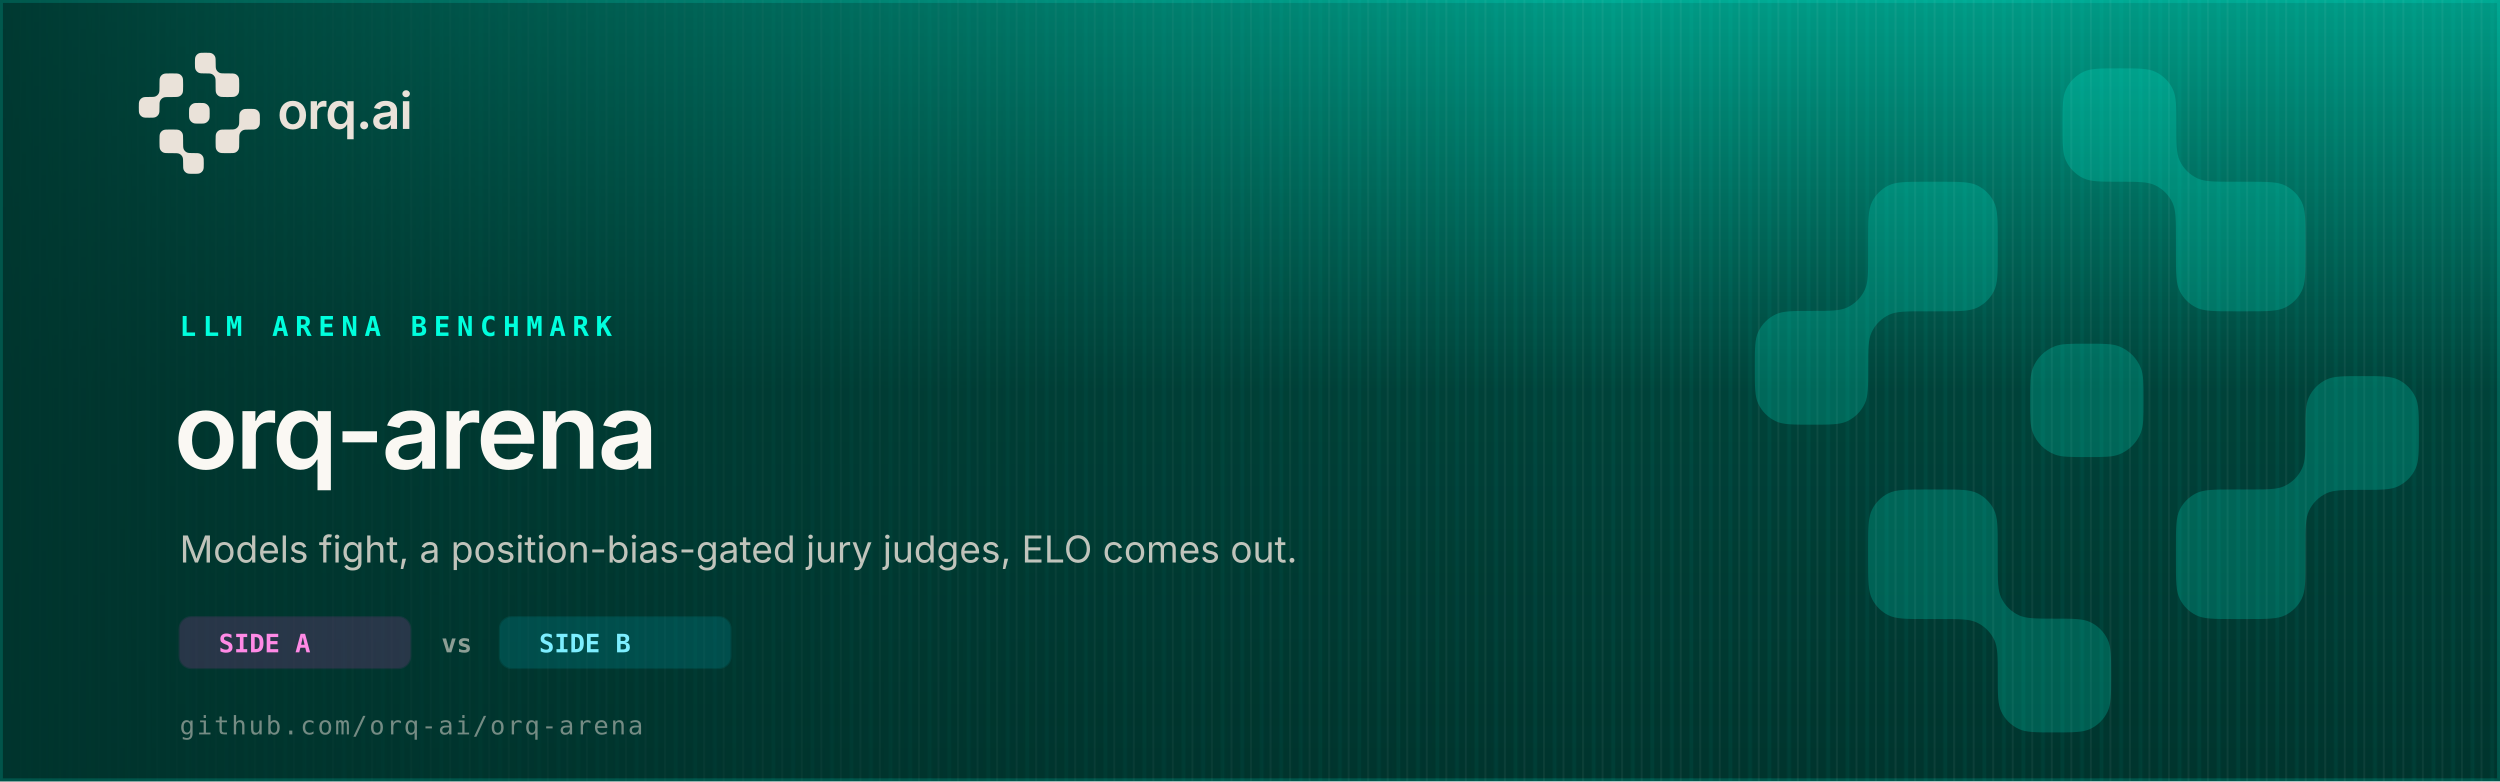
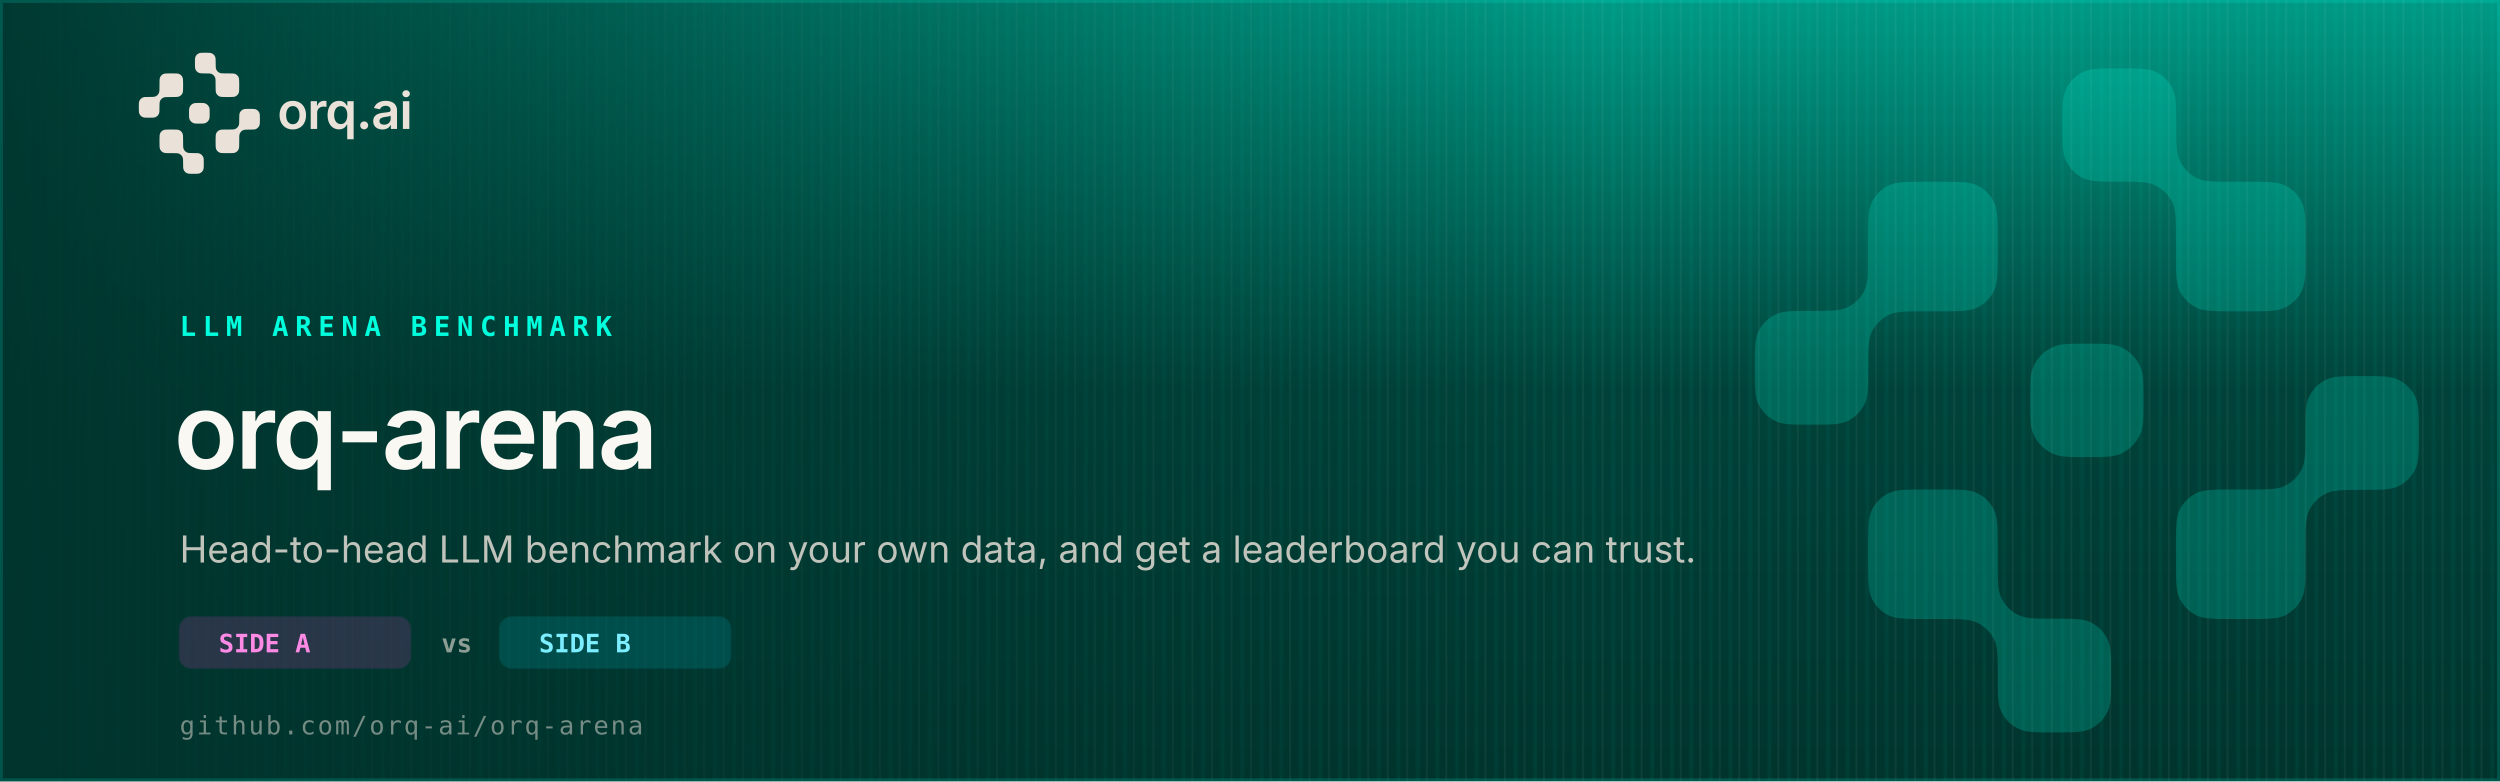
<svg xmlns="http://www.w3.org/2000/svg" viewBox="0 0 1280 400" width="1280" height="400" font-family="'Helvetica Neue', 'Inter', Arial, sans-serif">
  <defs>
    <linearGradient id="wash" x1="0" y1="0" x2="0" y2="1">
      <stop offset="0" stop-color="#00FFDD" stop-opacity="0.50" />
      <stop offset="0.5" stop-color="#00FFDD" stop-opacity="0.07" />
      <stop offset="1" stop-color="#00FFDD" stop-opacity="0" />
    </linearGradient>
    <linearGradient id="fade" x1="0" y1="0" x2="1" y2="0">
      <stop offset="0" stop-color="#00342D" stop-opacity="0.95" />
      <stop offset="1" stop-color="#00342D" stop-opacity="0" />
    </linearGradient>
    <pattern id="streak" width="10" height="400" patternUnits="userSpaceOnUse">
      <rect x="0" width="1" height="400" fill="#FFFFFF" opacity="0.05" />
      <rect x="5" width="2" height="400" fill="#00FFDD" opacity="0.045" />
    </pattern>
    <g id="mark" fill="currentColor" transform="translate(-57,-50)">
      <path d="M83.591 27.805C83.591 30.878 83.591 32.415 82.993 33.589C82.467 34.622 81.628 35.461 80.595 35.987C79.421 36.585 77.884 36.585 74.811 36.585H72.86C69.786 36.585 68.249 36.585 67.076 35.987C66.043 35.461 65.204 34.622 64.677 33.589C64.079 32.415 64.079 30.878 64.079 27.805V25.61C64.079 22.766 64.079 21.344 63.565 20.242C63.02 19.072 62.08 18.133 60.911 17.587C59.808 17.073 58.386 17.073 55.543 17.073C52.699 17.073 51.277 17.073 50.175 16.559C49.005 16.014 48.065 15.074 47.52 13.905C47.006 12.802 47.006 11.38 47.006 8.537C47.006 5.693 47.006 4.271 47.52 3.169C48.065 1.999 49.005 1.059 50.175 0.514C51.277 0 52.709 0 55.573 0C58.437 0 59.869 0 60.971 0.514C62.141 1.059 63.081 1.999 63.626 3.169C64.14 4.271 64.14 5.693 64.14 8.537C64.14 11.38 64.14 12.802 64.654 13.905C65.199 15.074 66.139 16.014 67.308 16.559C68.411 17.073 69.833 17.073 72.677 17.073H74.811C77.884 17.073 79.421 17.073 80.595 17.671C81.628 18.197 82.467 19.037 82.993 20.07C83.591 21.244 83.591 22.78 83.591 25.854V27.805Z" />
      <path d="M28.469 17.073C31.543 17.073 33.08 17.073 34.254 17.671C35.286 18.197 36.126 19.037 36.652 20.07C37.25 21.244 37.25 22.78 37.25 25.854V27.805C37.25 30.878 37.25 32.415 36.652 33.589C36.126 34.622 35.286 35.461 34.254 35.987C33.08 36.585 31.543 36.585 28.469 36.585H26.274C23.431 36.585 22.009 36.585 20.906 37.099C19.737 37.645 18.797 38.585 18.252 39.754C17.738 40.857 17.738 42.278 17.738 45.122C17.738 47.966 17.738 49.387 17.224 50.49C16.678 51.659 15.739 52.599 14.569 53.144C13.466 53.658 12.045 53.658 9.201 53.658C6.358 53.658 4.936 53.658 3.833 53.144C2.664 52.599 1.724 51.659 1.179 50.49C0.665 49.387 0.665 47.955 0.665 45.092C0.665 42.228 0.665 40.796 1.179 39.693C1.724 38.524 2.664 37.584 3.833 37.039C4.936 36.525 6.358 36.525 9.201 36.525C12.045 36.525 13.466 36.525 14.569 36.011C15.739 35.465 16.678 34.525 17.224 33.356C17.738 32.253 17.738 30.832 17.738 27.988V25.854C17.738 22.78 17.738 21.244 18.336 20.07C18.862 19.037 19.701 18.197 20.734 17.671C21.908 17.073 23.445 17.073 26.518 17.073H28.469Z" />
      <path d="M37.25 91.463C37.25 88.62 37.25 87.198 36.736 86.095C36.191 84.926 35.251 83.986 34.081 83.441C32.979 82.927 31.557 82.927 28.713 82.927H26.518C23.445 82.927 21.908 82.927 20.734 82.329C19.701 81.803 18.862 80.963 18.336 79.93C17.738 78.757 17.738 77.22 17.738 74.146V72.195C17.738 69.122 17.738 67.585 18.336 66.411C18.862 65.378 19.701 64.539 20.734 64.013C21.908 63.415 23.445 63.415 26.518 63.415L28.469 63.415C31.543 63.415 33.08 63.415 34.254 64.013C35.286 64.539 36.126 65.378 36.652 66.411C37.25 67.585 37.25 69.122 37.25 72.195V74.329C37.25 77.173 37.25 78.595 37.764 79.698C38.309 80.867 39.249 81.807 40.419 82.352C41.521 82.866 42.943 82.866 45.786 82.866C48.63 82.866 50.052 82.866 51.154 83.38C52.324 83.925 53.264 84.865 53.809 86.035C54.323 87.137 54.323 88.569 54.323 91.433C54.323 94.297 54.323 95.729 53.809 96.831C53.264 98.001 52.324 98.941 51.154 99.486C50.052 100 48.63 100 45.786 100C42.943 100 41.521 100 40.419 99.486C39.249 98.941 38.309 98.001 37.764 96.832C37.25 95.729 37.25 94.307 37.25 91.463Z" />
      <path d="M72.86 82.927C69.786 82.927 68.249 82.927 67.076 82.329C66.043 81.803 65.204 80.963 64.677 79.93C64.079 78.757 64.079 77.22 64.079 74.146V72.195C64.079 69.122 64.079 67.585 64.677 66.411C65.204 65.378 66.043 64.539 67.076 64.013C68.249 63.415 69.786 63.415 72.86 63.415H75.055C77.898 63.415 79.32 63.415 80.423 62.901C81.592 62.355 82.532 61.415 83.077 60.246C83.591 59.143 83.591 57.722 83.591 54.878C83.591 52.035 83.591 50.613 84.106 49.51C84.651 48.341 85.591 47.401 86.76 46.856C87.863 46.342 89.284 46.342 92.128 46.342C94.972 46.342 96.393 46.342 97.496 46.856C98.665 47.401 99.605 48.341 100.15 49.51C100.665 50.613 100.665 52.045 100.665 54.908C100.665 57.772 100.665 59.204 100.15 60.307C99.605 61.476 98.665 62.416 97.496 62.961C96.393 63.475 94.972 63.475 92.128 63.475C89.284 63.475 87.863 63.475 86.76 63.989C85.591 64.535 84.651 65.475 84.106 66.644C83.591 67.747 83.591 69.168 83.591 72.012V74.146C83.591 77.22 83.591 78.757 82.993 79.93C82.467 80.963 81.628 81.803 80.595 82.329C79.421 82.927 77.884 82.927 74.811 82.927H72.86Z" />
      <path d="M50.664 58.537C48.108 58.537 46.831 58.537 45.815 58.14C44.306 57.552 43.113 56.358 42.524 54.85C42.128 53.834 42.128 52.556 42.128 50C42.128 47.444 42.128 46.166 42.524 45.15C43.113 43.642 44.306 42.448 45.815 41.86C46.831 41.463 48.108 41.463 50.664 41.463C53.221 41.463 54.498 41.463 55.514 41.86C57.023 42.448 58.216 43.642 58.805 45.15C59.201 46.166 59.201 47.444 59.201 50C59.201 52.556 59.201 53.834 58.805 54.85C58.216 56.358 57.023 57.552 55.514 58.14C54.498 58.537 53.221 58.537 50.664 58.537Z" />
    </g>
  </defs>
  <rect width="1280" height="400" fill="#00342D" />
  <rect width="1280" height="400" fill="url(#wash)" />
  <rect width="1280" height="400" fill="url(#streak)" />
  <g transform="translate(1090,205) scale(3.4)" color="#00FFDD" opacity="0.20">
    <use href="#mark" />
  </g>
  <rect width="820" height="400" fill="url(#fade)" />
  <rect x="0.75" y="0.75" width="1278.5" height="398.5" fill="none" stroke="#00FFDD" stroke-opacity="0.16" stroke-width="1.5" />
  <g transform="translate(106,58)" color="#EAE2D9">
    <use href="#mark" transform="scale(0.62)" />
  </g>
  <text x="142" y="66" font-size="26" font-weight="600" fill="#EAE2D9" letter-spacing="-0.5">orq.ai</text>
  <text x="92" y="172" font-size="14" font-weight="600" fill="#00FFDD" letter-spacing="3.4" font-family="ui-monospace, 'SF Mono', Menlo, monospace">
    LLM ARENA BENCHMARK
  </text>
  <text x="89" y="240" font-size="54" font-weight="600" fill="#FAF8F3" letter-spacing="-1.4">orq-arena</text>
  <text x="92" y="288" font-size="19" fill="#EAE2D9" opacity="0.82">
-     Models fight, a position-bias-gated jury judges, ELO comes out.
+     Head-to-head LLM benchmark on your own data, and get a leaderboard you can trust.
  </text>
  <g font-family="ui-monospace, 'SF Mono', Menlo, monospace" font-size="13" font-weight="600">
    <rect x="92" y="316" width="118" height="26" rx="6" fill="#ff3bd4" opacity="0.16" stroke="#ff3bd4" stroke-opacity="0.55" stroke-width="1.2" />
    <text x="112" y="334" fill="#ff8ae6">SIDE A</text>
    <text x="226" y="334" fill="#EAE2D9" opacity="0.6">vs</text>
    <rect x="256" y="316" width="118" height="26" rx="6" fill="#00e5ff" opacity="0.14" stroke="#00e5ff" stroke-opacity="0.55" stroke-width="1.2" />
    <text x="276" y="334" fill="#7deeff">SIDE B</text>
  </g>
  <text x="92" y="376" font-size="13" fill="#EAE2D9" opacity="0.5" letter-spacing="1" font-family="ui-monospace, 'SF Mono', Menlo, monospace">
    github.com/orq-ai/orq-arena
  </text>
</svg>
